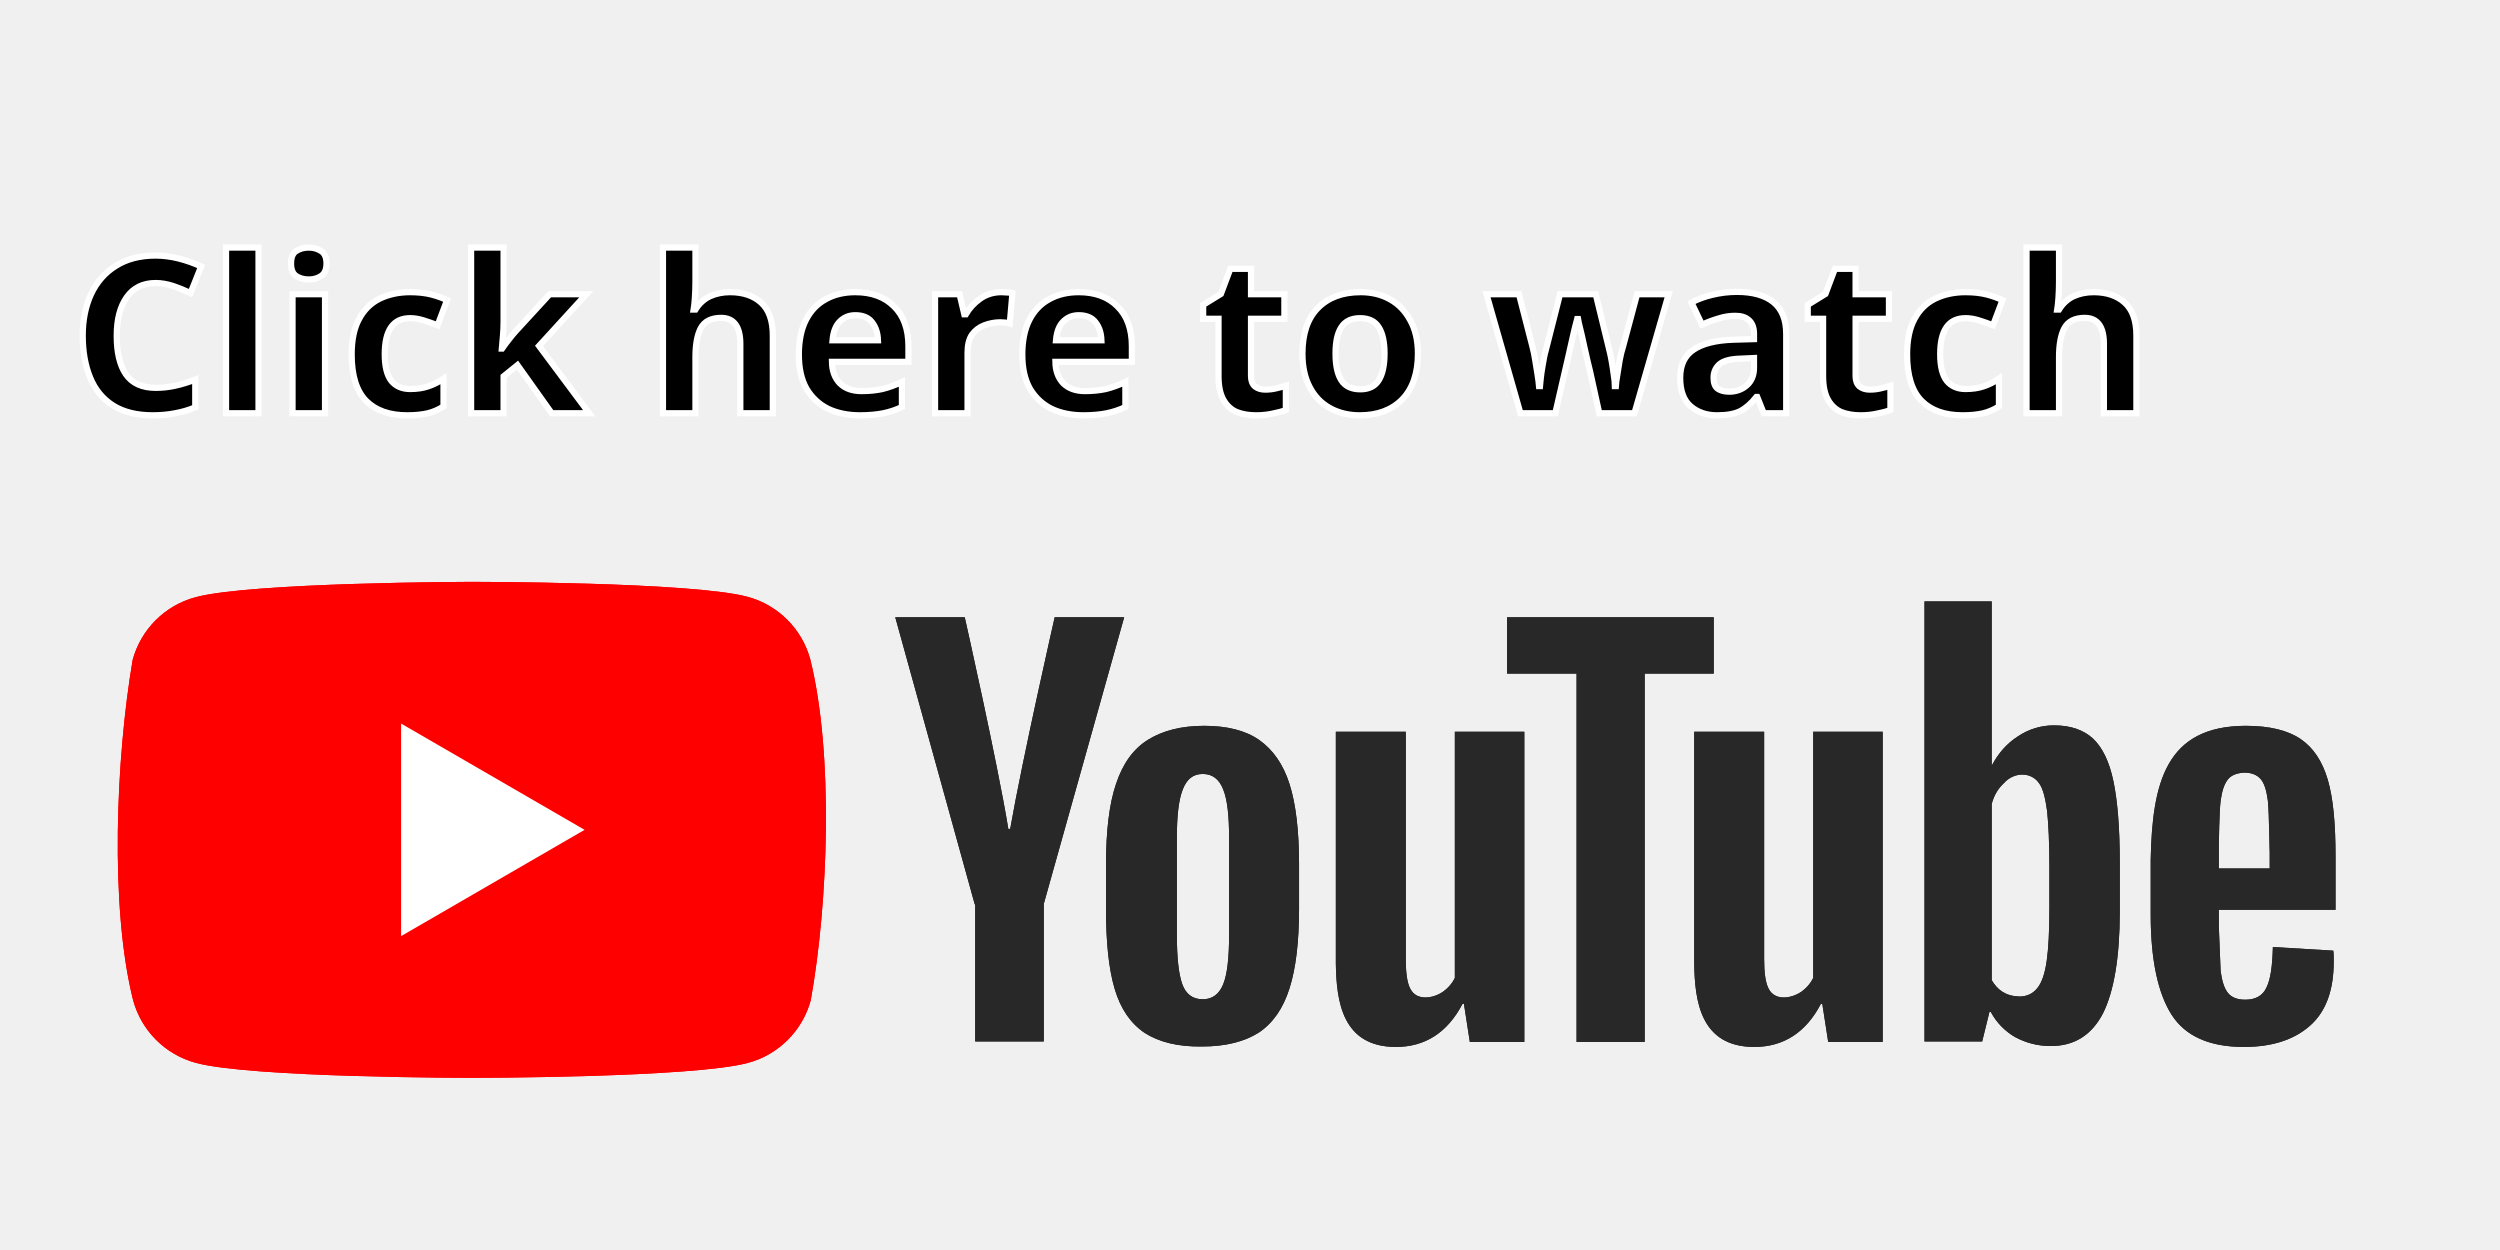
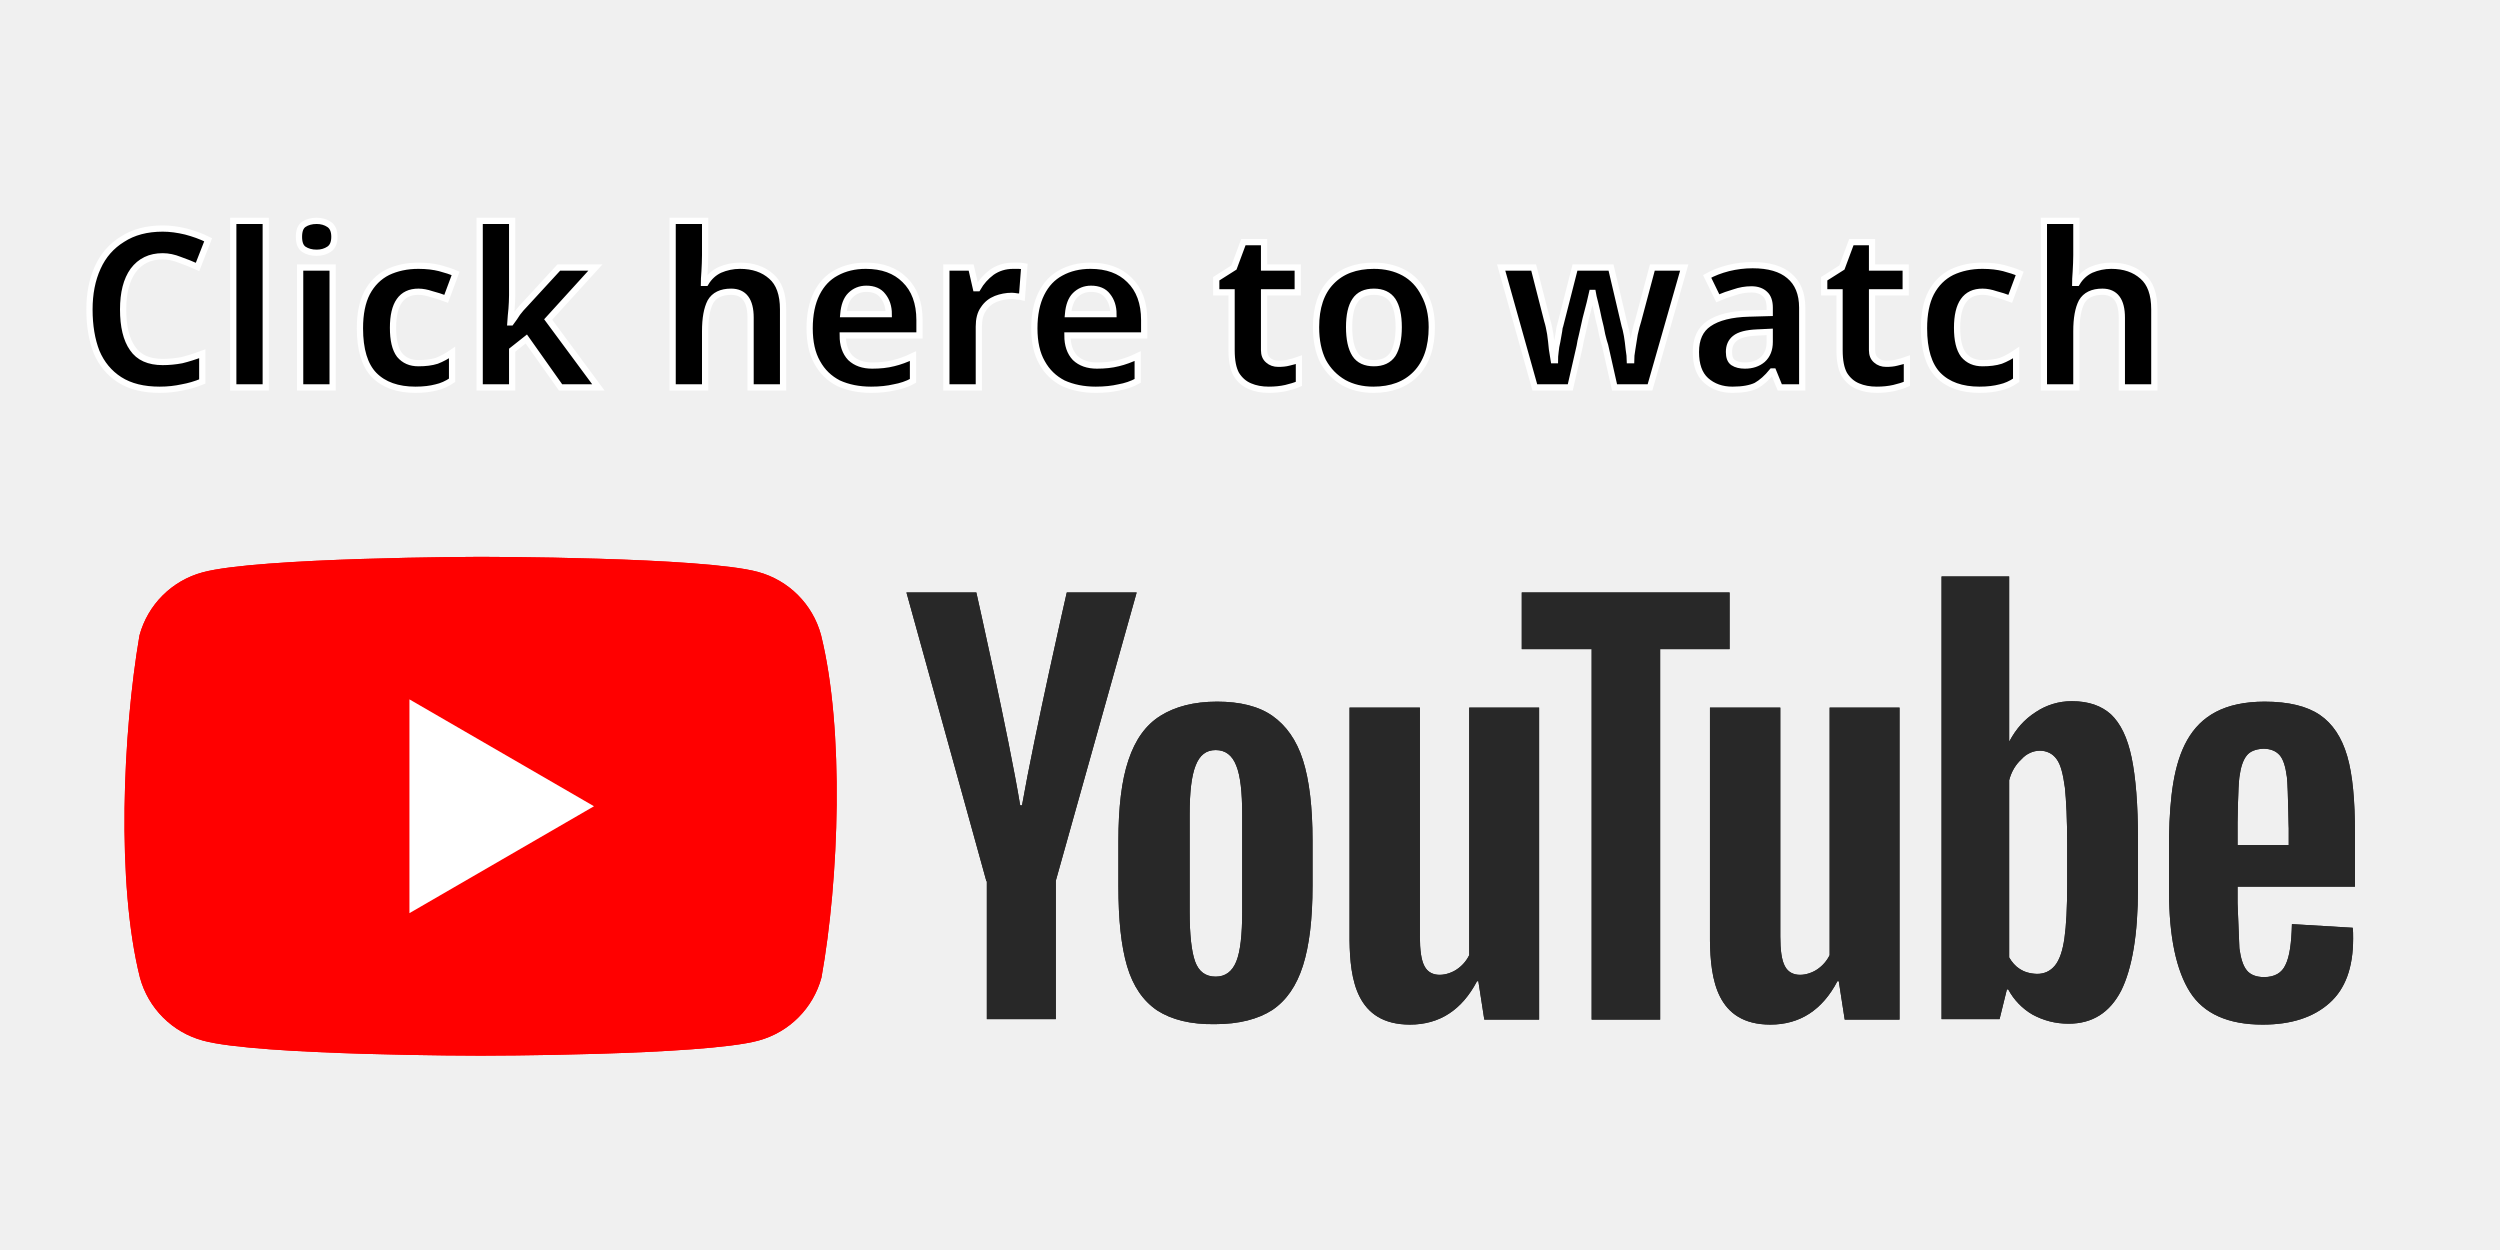
- <svg xmlns="http://www.w3.org/2000/svg" xmlns:xlink="http://www.w3.org/1999/xlink" width="500" height="250" viewBox="0 0 132.292 66.146" version="1.1" id="svg8">
+ <svg xmlns="http://www.w3.org/2000/svg" xmlns:xlink="http://www.w3.org/1999/xlink" width="250" height="125" viewBox="0 0 66.146 33.073" version="1.1" id="svg8">
  <defs id="defs2" />
  <g id="layer3" />
  <g id="layer1">
-     <g id="g880" transform="matrix(0.2403517,0,0,0.2403517,5.793236,30.69288)">
+     <g id="g880" transform="matrix(0.1208627,0,0,0.1208627,3.073699,14.68471)">
      <path d="M 154.3,17.5 A 19.6,19.6 0 0 0 140.5,3.7 C 128.4,0.4 79.7,0.4 79.7,0.4 79.7,0.4 31,0.5 18.9,3.8 A 19.6,19.6 0 0 0 5.1,17.6 C 1.44,39.1 0.02,71.86 5.2,92.5 A 19.6,19.6 0 0 0 19,106.3 c 12.1,3.3 60.8,3.3 60.8,3.3 0,0 48.7,0 60.8,-3.3 a 19.6,19.6 0 0 0 13.8,-13.8 c 3.86,-21.53 5.05,-54.27 -0.1,-75 z" fill="#ff0000" id="path852" />
      <path fill="#ffffff" d="M 64.2,78.4 104.6,55 64.2,31.6 Z" id="path854" />
      <g fill="#282828" id="g861">
        <path d="m 227.9,99.7 c -3.1,-2.1 -5.3,-5.3 -6.6,-9.7 -1.3,-4.4 -1.9,-10.2 -1.9,-17.5 v -9.9 c 0,-7.3 0.7,-13.3 2.2,-17.7 1.5,-4.5 3.8,-7.7 7,-9.7 3.2,-2 7.3,-3.1 12.4,-3.1 5,0 9.1,1 12.1,3.1 3,2.1 5.3,5.3 6.7,9.7 1.4,4.4 2.1,10.3 2.1,17.6 v 9.9 c 0,7.3 -0.7,13.1 -2.1,17.5 -1.4,4.4 -3.6,7.6 -6.7,9.7 -3.1,2 -7.3,3.1 -12.5,3.1 -5.4,0.1 -9.6,-1 -12.7,-3 z M 245.2,89 c 0.9,-2.2 1.3,-5.9 1.3,-10.9 V 56.8 c 0,-4.9 -0.4,-8.5 -1.3,-10.7 -0.9,-2.3 -2.4,-3.4 -4.5,-3.4 -2.1,0 -3.5,1.1 -4.4,3.4 -0.9,2.3 -1.3,5.8 -1.3,10.7 v 21.3 c 0,5 0.4,8.7 1.2,10.9 0.8,2.2 2.3,3.3 4.5,3.3 2.1,0 3.6,-1.1 4.5,-3.3 z M 464.4,72.7 v 3.5 l 0.4,9.9 c 0.3,2.2 0.8,3.8 1.6,4.8 0.8,1 2.1,1.5 3.8,1.5 2.3,0 3.9,-0.9 4.7,-2.7 0.9,-1.8 1.3,-4.8 1.4,-8.9 l 13.3,0.8 c 0.1,0.6 0.1,1.4 0.1,2.4 0,6.3 -1.7,11 -5.2,14.1 -3.5,3.1 -8.3,4.7 -14.6,4.7 -7.6,0 -12.9,-2.4 -15.9,-7.1 -3,-4.7 -4.6,-12.1 -4.6,-22 V 61.6 c 0.34,-17 3.33,-29.45 20.9,-29.5 5.3,0 9.3,1 12.1,2.9 2.8,1.9 4.8,4.9 6,9 1.2,4.1 1.7,9.7 1.7,16.9 v 11.7 h -25.7 z m 2,-28.8 c -0.8,1 -1.3,2.5 -1.6,4.7 -0.3,2.2 -0.4,10 -0.4,10 v 4.9 h 11.2 v -4.9 c 0,4.9 -0.1,-7.7 -0.4,-10 -0.3,-2.3 -0.8,-3.9 -1.6,-4.8 -0.8,-0.9 -2,-1.4 -3.6,-1.4 -1.7,0.1 -2.9,0.6 -3.6,1.5 z M 190.5,71.4 173,8.2 h 15.3 c 0,0 7.15,31.7 9.6,46.6 h 0.4 c 2.78,-15.82 9.8,-46.6 9.8,-46.6 h 15.3 l -17.7,63.1 v 30.3 H 190.6 V 71.4 Z" id="path856" />
        <path id="A" d="m 311.5,33.4 v 68.3 h -12 l -1.3,-8.4 h -0.3 c -3.3,6.3 -8.2,9.5 -14.7,9.5 -11.77,-0.03 -13.08,-10 -13.2,-18.4 v -51 h 15.4 v 50.1 c 0,3 0.3,5.2 1,6.5 1.42,2.78 5.1,2.07 7.1,0.7 a 8,8 0 0 0 2.7,-3.1 V 33.4 Z" fill="#282828" />
        <path d="M 353.3,20.6 H 338 v 81.1 H 323 V 20.6 H 307.7 V 8.2 h 45.5 v 12.4 z m 87.9,23.7 C 440.3,40 438.8,36.9 436.7,34.9 434.6,33 431.8,32 428.1,32 a 14.1,14.1 0 0 0 -7.9,2.4 c -2.5,1.6 -4.3,3.7 -5.7,6.3 h -0.1 v -36 h -14.8 v 96.9 h 12.7 l 1.6,-6.5 h 0.3 a 14,14 0 0 0 5.3,5.5 c 2.4,1.3 5,2 7.9,2 5.2,0 9,-2.4 11.5,-7.2 2.4,-4.8 3.7,-12.3 3.7,-22.4 V 62.2 c 0,-7.6 -0.5,-13.6 -1.4,-17.9 z m -14.1,27.9 c 0,5 -0.2,8.9 -0.6,11.7 -0.4,2.8 -1.1,4.8 -2.1,6 -1,1.2 -2.3,1.8 -3.9,1.8 -3.1,-0.1 -4.86,-1.5 -6.1,-3.6 V 49.3 c 0.5,-1.9 1.4,-3.4 2.7,-4.6 2.2,-2.47 5.96,-2.5 7.7,0 0.9,1.2 1.4,3.3 1.8,6.2 0.3,2.9 0.5,7 0.5,12.4 z" id="path859" />
      </g>
      <use xlink:href="#A" x="78.9" id="use863" y="0" width="100%" height="100%" />
    </g>
-     <text xml:space="preserve" style="font-style:normal;font-variant:normal;font-weight:bold;font-stretch:normal;font-size:11.537px;line-height:1.25;font-family:sans-serif;-inkscape-font-specification:'sans-serif, Bold';font-variant-ligatures:normal;font-variant-caps:normal;font-variant-numeric:normal;font-variant-east-asian:normal;stroke-width:0.328;stroke:#ffffff;stroke-opacity:1;" x="3.708" y="21.868" id="text884">
-       <tspan id="tspan882" x="3.708" y="21.868" style="font-style:normal;font-variant:normal;font-weight:bold;font-stretch:normal;font-size:11.537px;font-family:sans-serif;-inkscape-font-specification:'sans-serif, Bold';font-variant-ligatures:normal;font-variant-caps:normal;font-variant-numeric:normal;font-variant-east-asian:normal;stroke-width:0.328;stroke:#ffffff;stroke-opacity:1;">Click here to watch </tspan>
+     <text xml:space="preserve" style="font-style:normal;font-variant:normal;font-weight:bold;font-stretch:normal;font-size:5.801px;line-height:1.25;font-family:sans-serif;-inkscape-font-specification:'sans-serif, Bold';font-variant-ligatures:normal;font-variant-caps:normal;font-variant-numeric:normal;font-variant-east-asian:normal;stroke:#ffffff;stroke-width:0.165;stroke-opacity:1" x="2.025" y="10.247" id="text884">
+       <tspan id="tspan882" x="2.025" y="10.247" style="font-style:normal;font-variant:normal;font-weight:bold;font-stretch:normal;font-size:5.801px;font-family:sans-serif;-inkscape-font-specification:'sans-serif, Bold';font-variant-ligatures:normal;font-variant-caps:normal;font-variant-numeric:normal;font-variant-east-asian:normal;stroke:#ffffff;stroke-width:0.165;stroke-opacity:1">Click here to watch </tspan>
    </text>
-     <g id="g946" transform="matrix(0.2403517,0,0,0.2403517,5.793236,30.69288)">
+     <g id="g946" transform="matrix(0.1208627,0,0,0.1208627,3.073699,14.68471)">
      <path d="M 154.3,17.5 A 19.6,19.6 0 0 0 140.5,3.7 C 128.4,0.4 79.7,0.4 79.7,0.4 79.7,0.4 31,0.5 18.9,3.8 A 19.6,19.6 0 0 0 5.1,17.6 C 1.44,39.1 0.02,71.86 5.2,92.5 A 19.6,19.6 0 0 0 19,106.3 c 12.1,3.3 60.8,3.3 60.8,3.3 0,0 48.7,0 60.8,-3.3 a 19.6,19.6 0 0 0 13.8,-13.8 c 3.86,-21.53 5.05,-54.27 -0.1,-75 z" fill="#ff0000" id="path932" />
      <path fill="#ffffff" d="M 64.2,78.4 104.6,55 64.2,31.6 Z" id="path934" />
      <g fill="#282828" id="g942">
        <path d="m 227.9,99.7 c -3.1,-2.1 -5.3,-5.3 -6.6,-9.7 -1.3,-4.4 -1.9,-10.2 -1.9,-17.5 v -9.9 c 0,-7.3 0.7,-13.3 2.2,-17.7 1.5,-4.5 3.8,-7.7 7,-9.7 3.2,-2 7.3,-3.1 12.4,-3.1 5,0 9.1,1 12.1,3.1 3,2.1 5.3,5.3 6.7,9.7 1.4,4.4 2.1,10.3 2.1,17.6 v 9.9 c 0,7.3 -0.7,13.1 -2.1,17.5 -1.4,4.4 -3.6,7.6 -6.7,9.7 -3.1,2 -7.3,3.1 -12.5,3.1 -5.4,0.1 -9.6,-1 -12.7,-3 z M 245.2,89 c 0.9,-2.2 1.3,-5.9 1.3,-10.9 V 56.8 c 0,-4.9 -0.4,-8.5 -1.3,-10.7 -0.9,-2.3 -2.4,-3.4 -4.5,-3.4 -2.1,0 -3.5,1.1 -4.4,3.4 -0.9,2.3 -1.3,5.8 -1.3,10.7 v 21.3 c 0,5 0.4,8.7 1.2,10.9 0.8,2.2 2.3,3.3 4.5,3.3 2.1,0 3.6,-1.1 4.5,-3.3 z M 464.4,72.7 v 3.5 l 0.4,9.9 c 0.3,2.2 0.8,3.8 1.6,4.8 0.8,1 2.1,1.5 3.8,1.5 2.3,0 3.9,-0.9 4.7,-2.7 0.9,-1.8 1.3,-4.8 1.4,-8.9 l 13.3,0.8 c 0.1,0.6 0.1,1.4 0.1,2.4 0,6.3 -1.7,11 -5.2,14.1 -3.5,3.1 -8.3,4.7 -14.6,4.7 -7.6,0 -12.9,-2.4 -15.9,-7.1 -3,-4.7 -4.6,-12.1 -4.6,-22 V 61.6 c 0.34,-17 3.33,-29.45 20.9,-29.5 5.3,0 9.3,1 12.1,2.9 2.8,1.9 4.8,4.9 6,9 1.2,4.1 1.7,9.7 1.7,16.9 v 11.7 h -25.7 z m 2,-28.8 c -0.8,1 -1.3,2.5 -1.6,4.7 -0.3,2.2 -0.4,10 -0.4,10 v 4.9 h 11.2 v -4.9 c 0,4.9 -0.1,-7.7 -0.4,-10 -0.3,-2.3 -0.8,-3.9 -1.6,-4.8 -0.8,-0.9 -2,-1.4 -3.6,-1.4 -1.7,0.1 -2.9,0.6 -3.6,1.5 z M 190.5,71.4 173,8.2 h 15.3 c 0,0 7.15,31.7 9.6,46.6 h 0.4 c 2.78,-15.82 9.8,-46.6 9.8,-46.6 h 15.3 l -17.7,63.1 v 30.3 H 190.6 V 71.4 Z" id="path936" />
        <path id="path938" d="m 311.5,33.4 v 68.3 h -12 l -1.3,-8.4 h -0.3 c -3.3,6.3 -8.2,9.5 -14.7,9.5 -11.77,-0.03 -13.08,-10 -13.2,-18.4 v -51 h 15.4 v 50.1 c 0,3 0.3,5.2 1,6.5 1.42,2.78 5.1,2.07 7.1,0.7 a 8,8 0 0 0 2.7,-3.1 V 33.4 Z" fill="#282828" />
        <path d="M 353.3,20.6 H 338 v 81.1 H 323 V 20.6 H 307.7 V 8.2 h 45.5 v 12.4 z m 87.9,23.7 C 440.3,40 438.8,36.9 436.7,34.9 434.6,33 431.8,32 428.1,32 a 14.1,14.1 0 0 0 -7.9,2.4 c -2.5,1.6 -4.3,3.7 -5.7,6.3 h -0.1 v -36 h -14.8 v 96.9 h 12.7 l 1.6,-6.5 h 0.3 a 14,14 0 0 0 5.3,5.5 c 2.4,1.3 5,2 7.9,2 5.2,0 9,-2.4 11.5,-7.2 2.4,-4.8 3.7,-12.3 3.7,-22.4 V 62.2 c 0,-7.6 -0.5,-13.6 -1.4,-17.9 z m -14.1,27.9 c 0,5 -0.2,8.9 -0.6,11.7 -0.4,2.8 -1.1,4.8 -2.1,6 -1,1.2 -2.3,1.8 -3.9,1.8 -3.1,-0.1 -4.86,-1.5 -6.1,-3.6 V 49.3 c 0.5,-1.9 1.4,-3.4 2.7,-4.6 2.2,-2.47 5.96,-2.5 7.7,0 0.9,1.2 1.4,3.3 1.8,6.2 0.3,2.9 0.5,7 0.5,12.4 z" id="path940" />
      </g>
      <use xlink:href="#A" x="78.9" id="use944" y="0" width="100%" height="100%" />
    </g>
  </g>
</svg>
